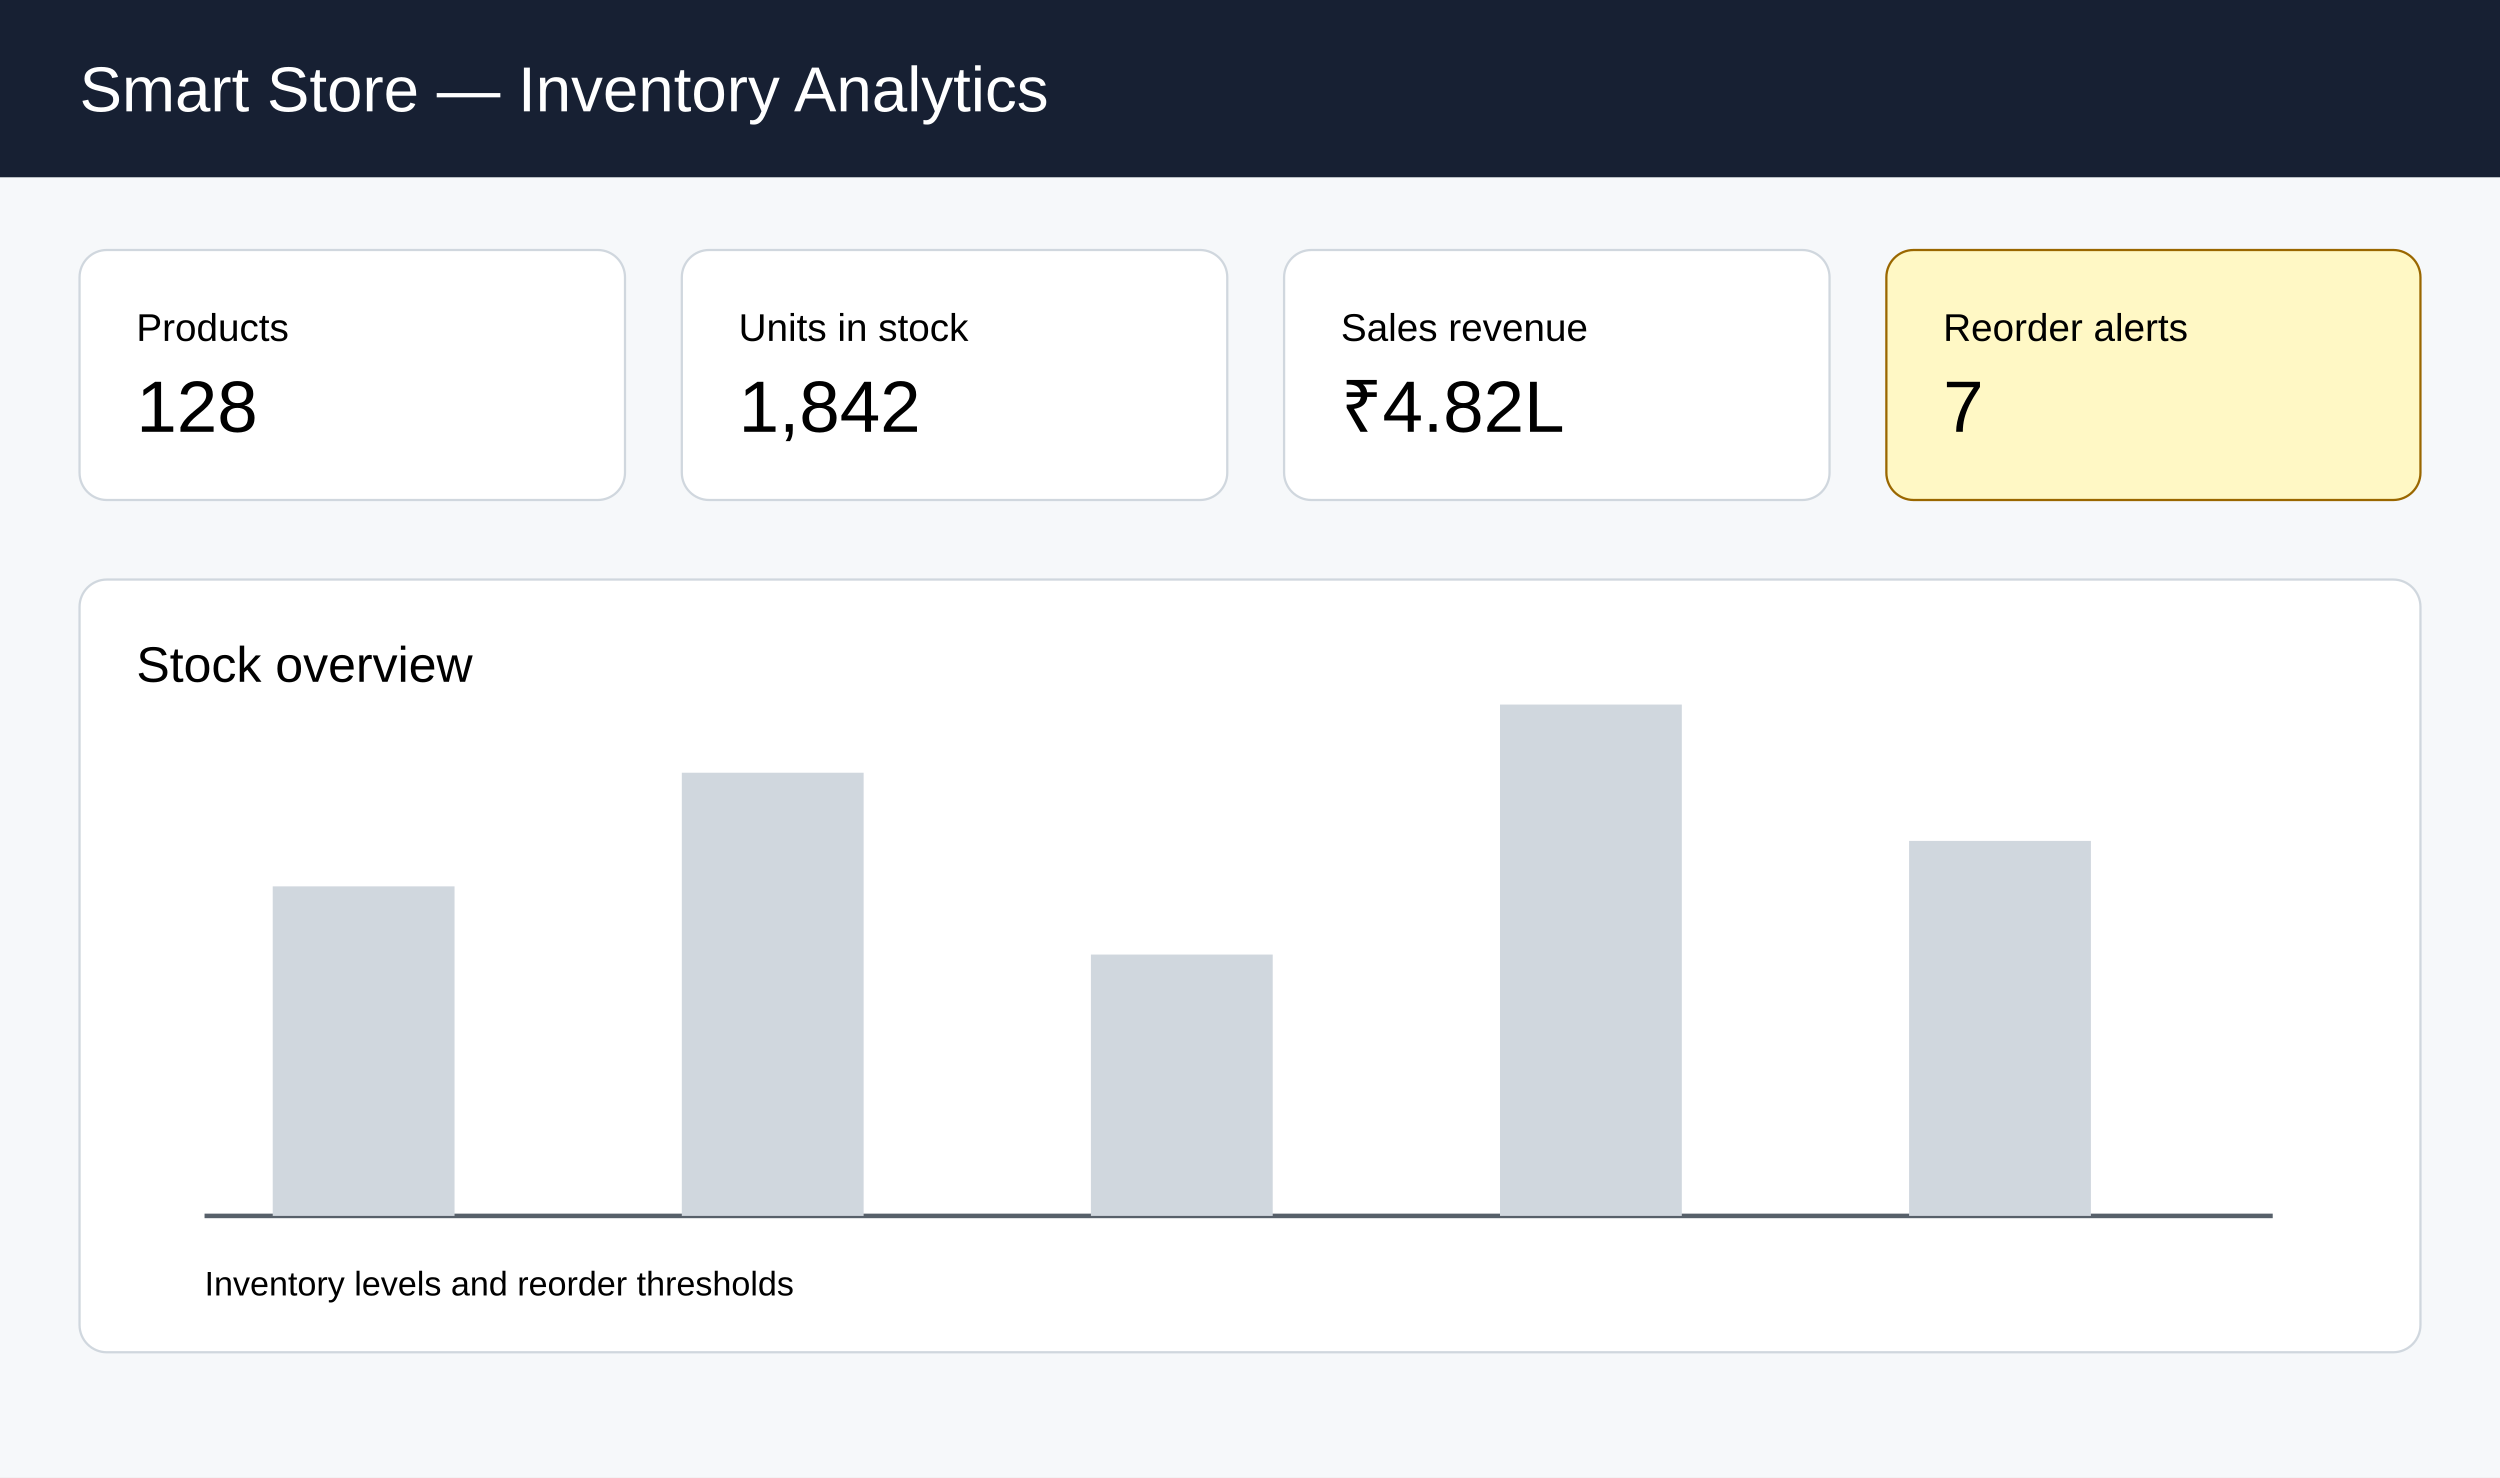
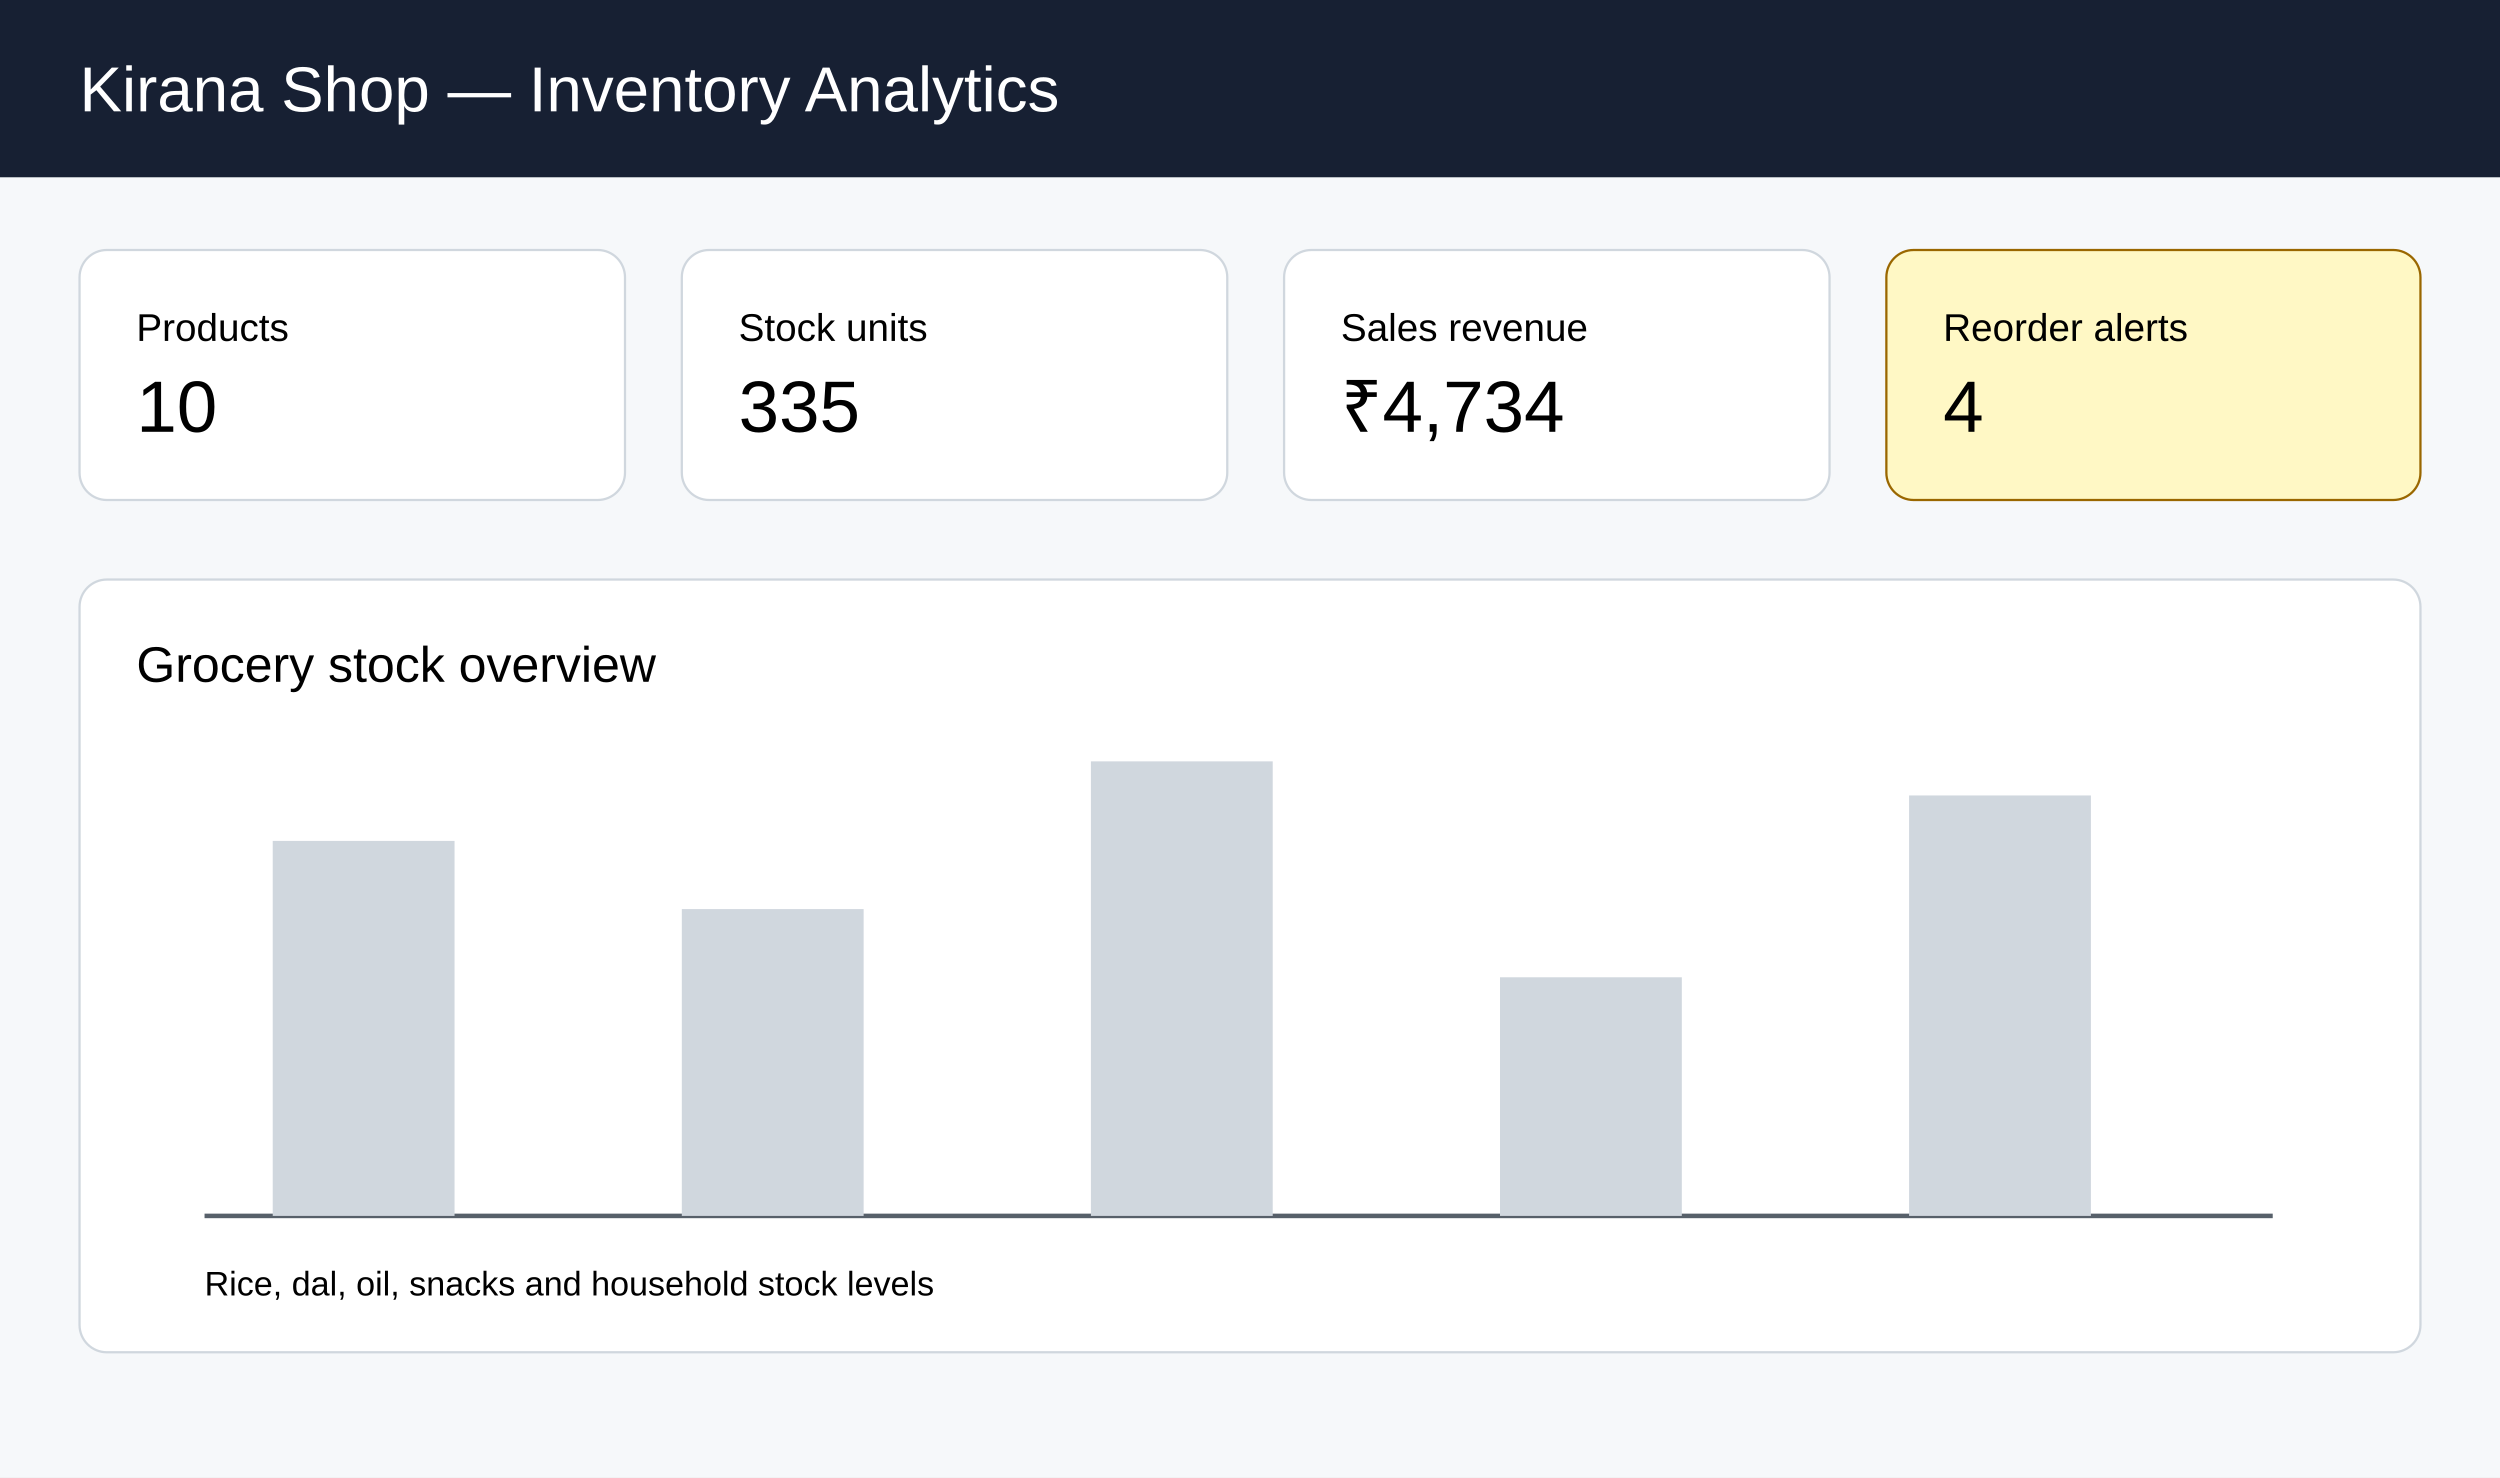
<svg xmlns="http://www.w3.org/2000/svg" width="1100" height="650">
  <rect width="1100" height="650" fill="#f6f8fa" />
  <rect width="1100" height="78" fill="#172033" />
-   <text x="35" y="49" fill="white" font-size="28" font-family="Arial">Smart Store — Inventory Analytics</text>
+   <text x="35" y="49" fill="white" font-size="28" font-family="Arial">Kirana Shop — Inventory Analytics</text>
  <g font-family="Arial">
    <rect x="35" y="110" width="240" height="110" rx="12" fill="white" stroke="#d0d7de" />
    <text x="60" y="150" font-size="17">Products</text>
-     <text x="60" y="190" font-size="32">128</text>
+     <text x="60" y="190" font-size="32">10</text>
    <rect x="300" y="110" width="240" height="110" rx="12" fill="white" stroke="#d0d7de" />
-     <text x="325" y="150" font-size="17">Units in stock</text>
-     <text x="325" y="190" font-size="32">1,842</text>
+     <text x="325" y="150" font-size="17">Stock units</text>
+     <text x="325" y="190" font-size="32">335</text>
    <rect x="565" y="110" width="240" height="110" rx="12" fill="white" stroke="#d0d7de" />
    <text x="590" y="150" font-size="17">Sales revenue</text>
-     <text x="590" y="190" font-size="32">₹4.82L</text>
+     <text x="590" y="190" font-size="32">₹4,734</text>
    <rect x="830" y="110" width="235" height="110" rx="12" fill="#fff8c5" stroke="#9a6700" />
    <text x="855" y="150" font-size="17">Reorder alerts</text>
-     <text x="855" y="190" font-size="32">7</text>
+     <text x="855" y="190" font-size="32">4</text>
    <rect x="35" y="255" width="1030" height="340" rx="12" fill="white" stroke="#d0d7de" />
-     <text x="60" y="300" font-size="22">Stock overview</text>
+     <text x="60" y="300" font-size="22">Grocery stock overview</text>
    <line x1="90" y1="535" x2="1000" y2="535" stroke="#57606a" stroke-width="2" />
-     <rect x="120" y="390" width="80" height="145" fill="#d0d7de" />
-     <rect x="300" y="340" width="80" height="195" fill="#d0d7de" />
-     <rect x="480" y="420" width="80" height="115" fill="#d0d7de" />
-     <rect x="660" y="310" width="80" height="225" fill="#d0d7de" />
-     <rect x="840" y="370" width="80" height="165" fill="#d0d7de" />
-     <text x="90" y="570" font-size="15">Inventory levels and reorder thresholds</text>
+     <rect x="120" y="370" width="80" height="165" fill="#d0d7de" />
+     <rect x="300" y="400" width="80" height="135" fill="#d0d7de" />
+     <rect x="480" y="335" width="80" height="200" fill="#d0d7de" />
+     <rect x="660" y="430" width="80" height="105" fill="#d0d7de" />
+     <rect x="840" y="350" width="80" height="185" fill="#d0d7de" />
+     <text x="90" y="570" font-size="15">Rice, dal, oil, snacks and household stock levels</text>
  </g>
</svg>
